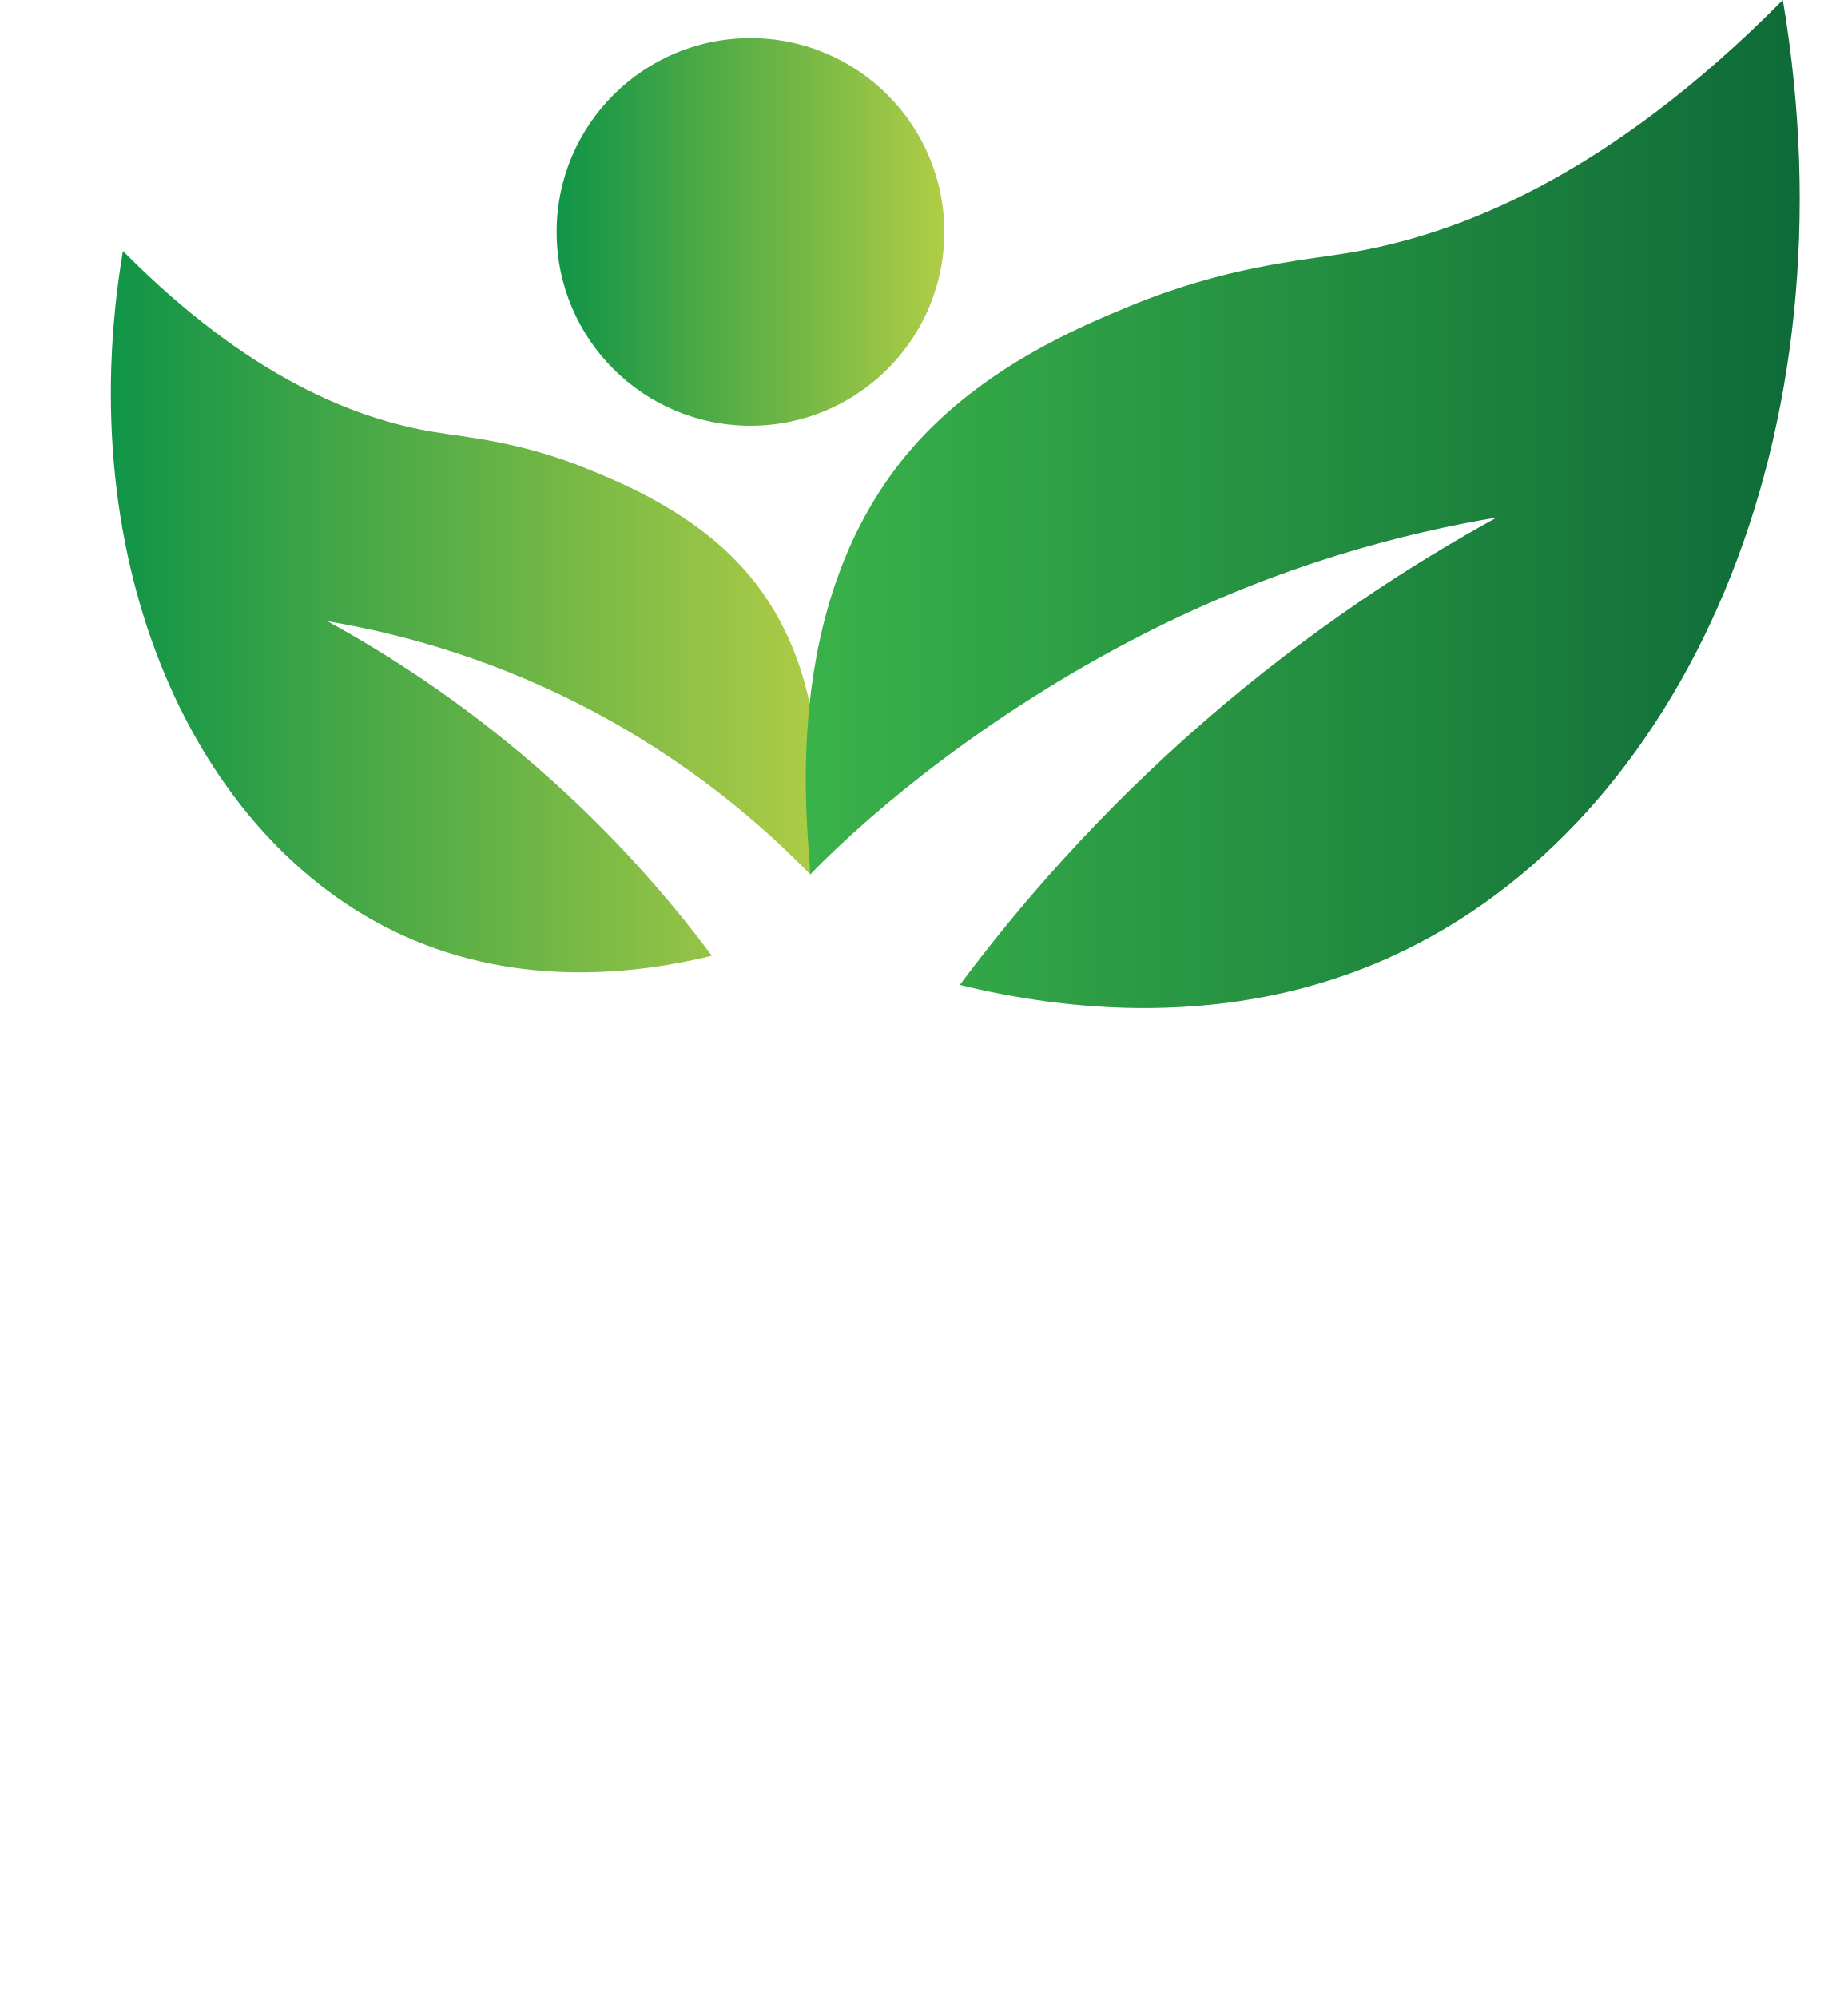
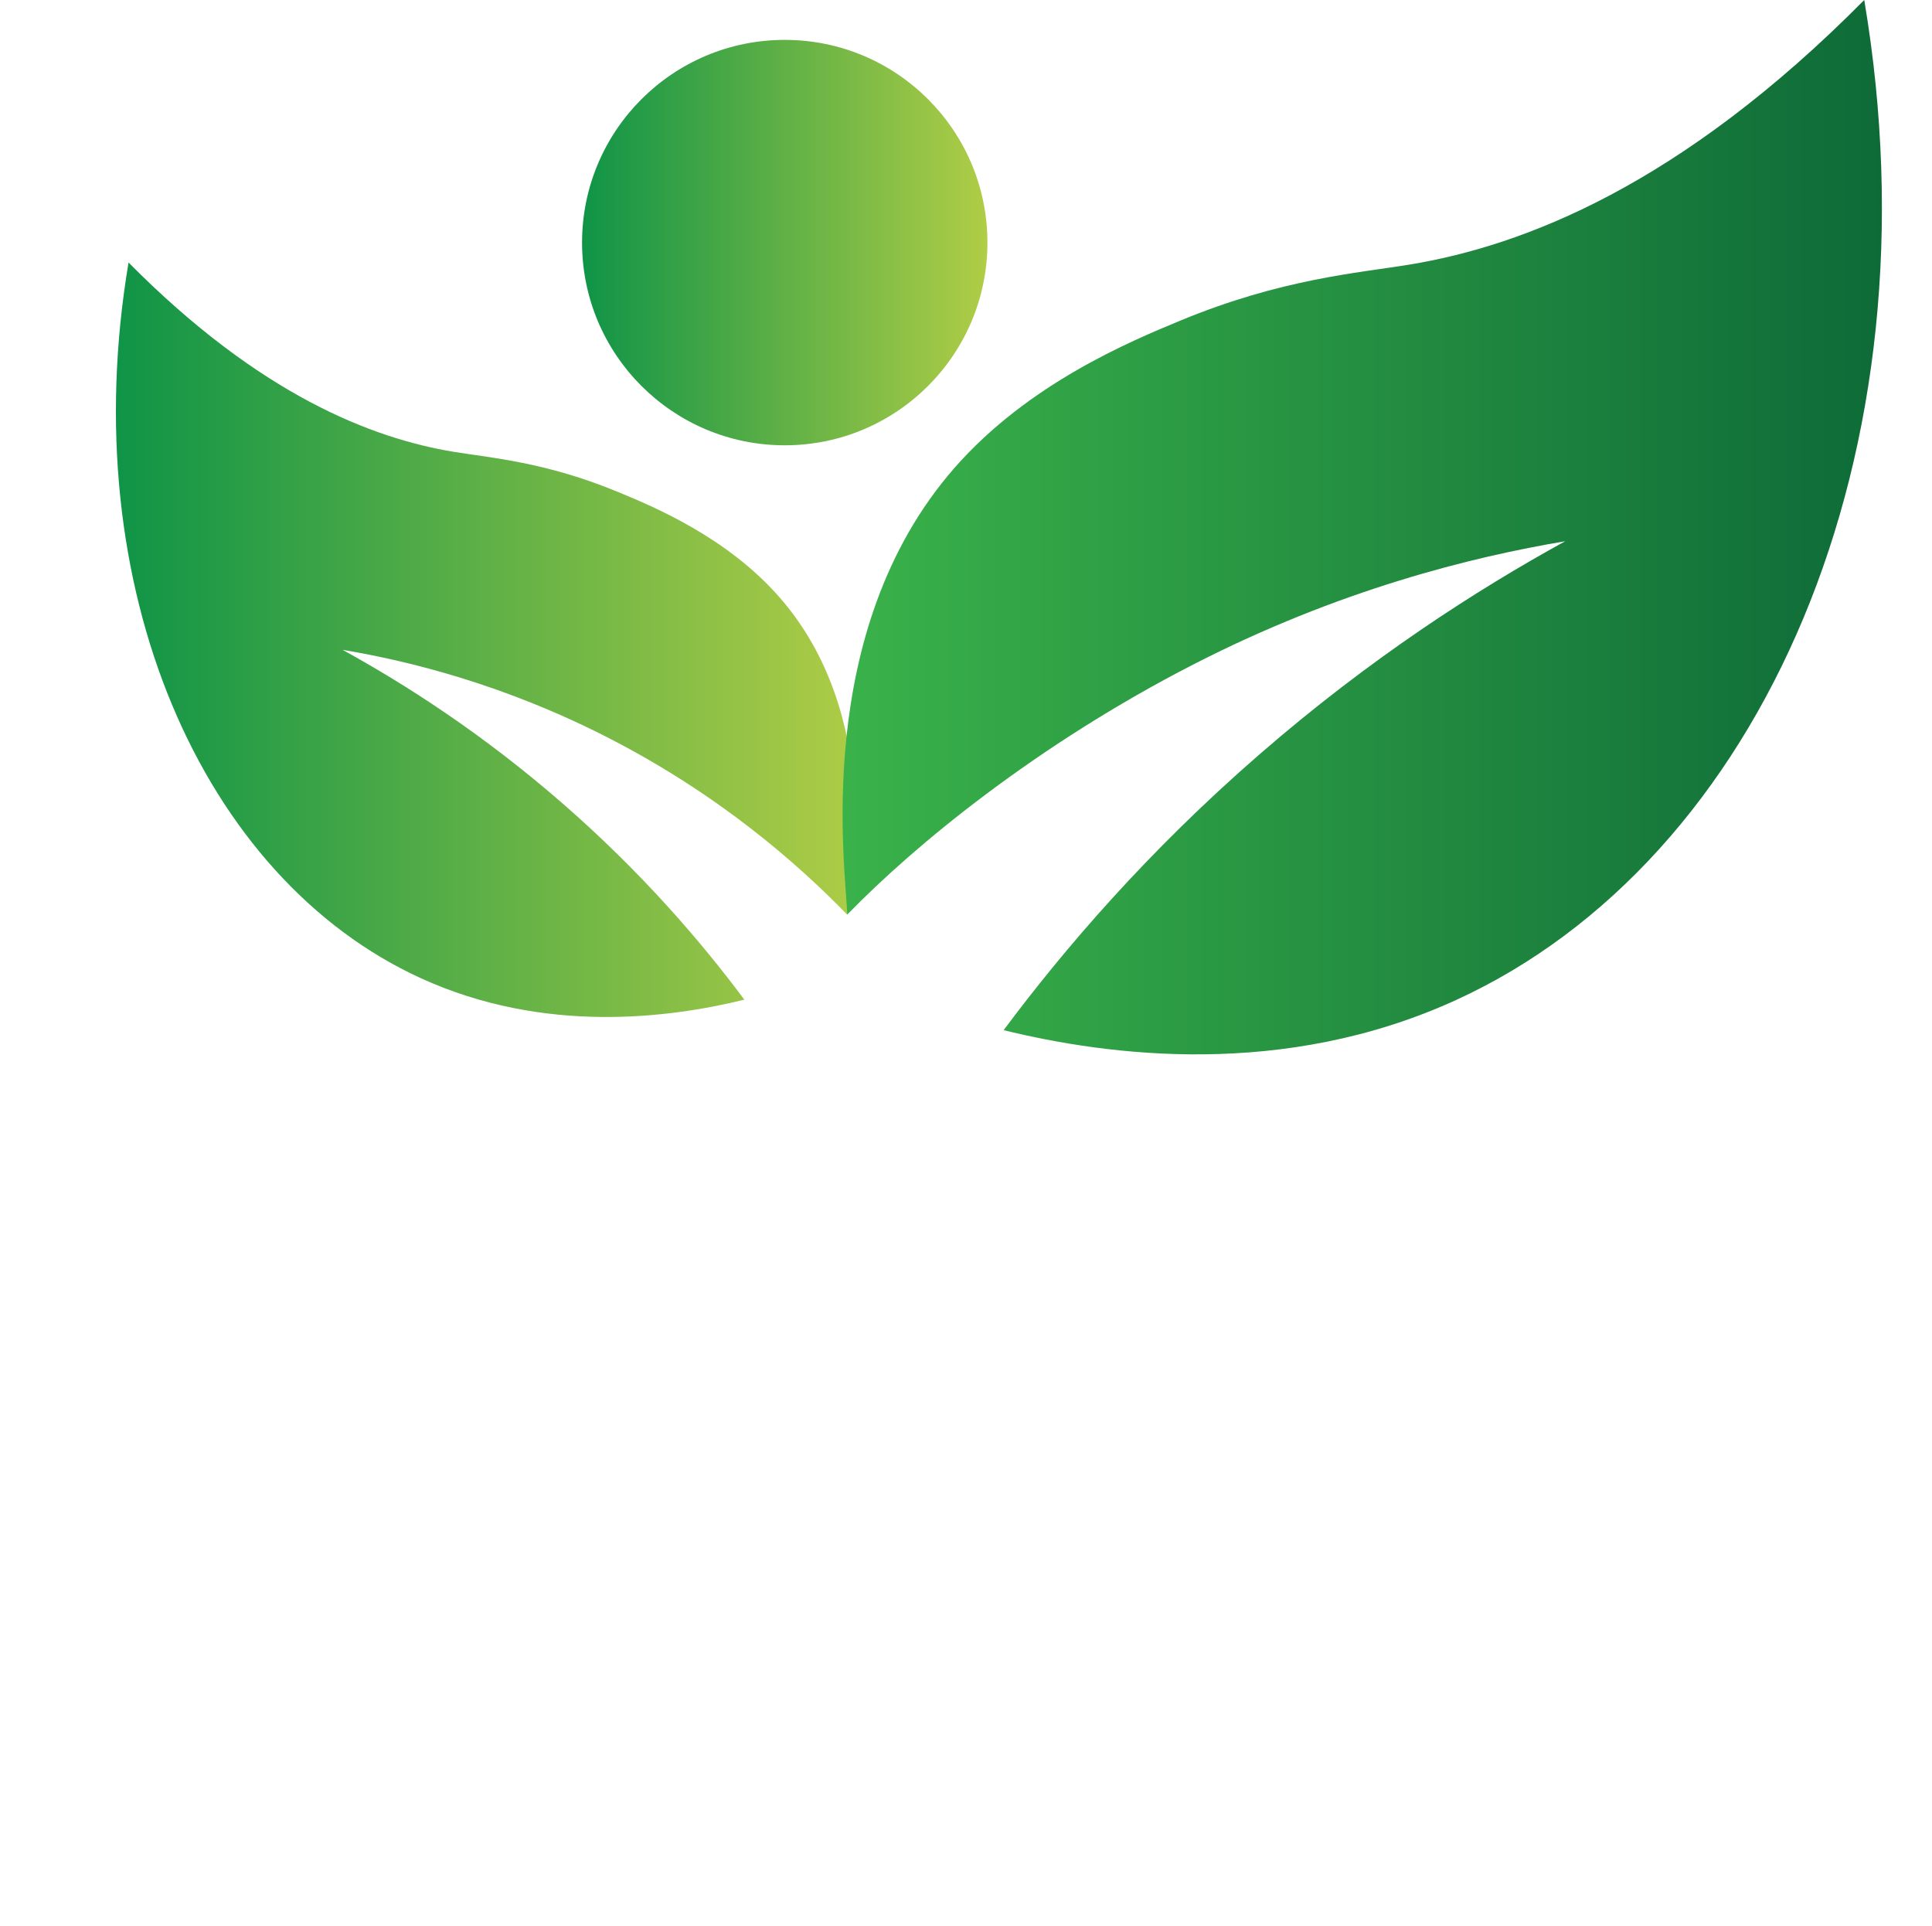
- <svg xmlns="http://www.w3.org/2000/svg" id="Camada_1" width="2333.6" height="2522.76" viewBox="0 0 2333.6 2522.76">
+ <svg xmlns="http://www.w3.org/2000/svg" id="Camada_1" width="2333.6" height="2325.5" viewBox="0 0 2333.6 2325.5">
  <defs>
    <style>.cls-1{fill:url(#Gradiente_sem_nome_46);}.cls-2{fill:url(#Gradiente_sem_nome_9);}.cls-3{fill:url(#Gradiente_sem_nome_13);}</style>
    <linearGradient id="Gradiente_sem_nome_13" x1="1313.31" y1="772.67" x2="2206.74" y2="772.67" gradientTransform="translate(2346.75) rotate(-180) scale(1 -1)" gradientUnits="userSpaceOnUse">
      <stop offset="0" stop-color="#aecc46" />
      <stop offset="1" stop-color="#0f9447" />
    </linearGradient>
    <linearGradient id="Gradiente_sem_nome_9" x1="1017.73" y1="636.71" x2="2273.1" y2="636.71" gradientUnits="userSpaceOnUse">
      <stop offset="0" stop-color="#3ab24a" />
      <stop offset="1" stop-color="#0e6b38" />
    </linearGradient>
    <linearGradient id="Gradiente_sem_nome_46" x1="703.05" y1="292.99" x2="1192.7" y2="292.99" gradientUnits="userSpaceOnUse">
      <stop offset="0" stop-color="#0f9447" />
      <stop offset=".6" stop-color="#70b646" />
      <stop offset="1" stop-color="#b0cd46" />
    </linearGradient>
  </defs>
  <path class="cls-3" d="M1023.31,1104.68c7.11-37.14,42.72-241.24-81.85-383.4-63.7-72.7-151.77-109.19-194.93-127.08-87.6-36.3-153.96-41.2-198.16-48.46-98.38-16.16-234.18-68.2-393.09-228.67-66.2,392.67,88.62,743.72,353.24,864.44,148.88,67.92,299.95,48.07,390.58,25.85-52.37-70.29-124.61-154.51-221.14-238.37-95.48-82.95-187.93-142.27-264.21-184.16,80.98,13.57,196.01,42.11,321.65,106.62,134.29,68.95,228.82,152.35,287.91,213.24Z" />
  <path class="cls-2" d="M1023.31,1104.68c-1.19-52.14-44.33-341.12,129.75-539.78,89.02-101.59,212.09-152.6,272.42-177.6,122.42-50.73,215.16-57.58,276.93-67.73,137.48-22.59,327.28-95.32,549.35-319.58,92.52,548.76-123.85,1039.36-493.66,1208.07-208.07,94.92-419.18,67.18-545.84,36.12,73.19-98.23,174.15-215.93,309.04-333.12,133.43-115.92,262.64-198.83,369.24-257.37-113.16,18.96-273.93,58.85-449.51,149-187.67,96.35-335.14,216.88-417.72,301.98Z" />
  <circle class="cls-1" cx="947.87" cy="292.99" r="244.82" />
</svg>
